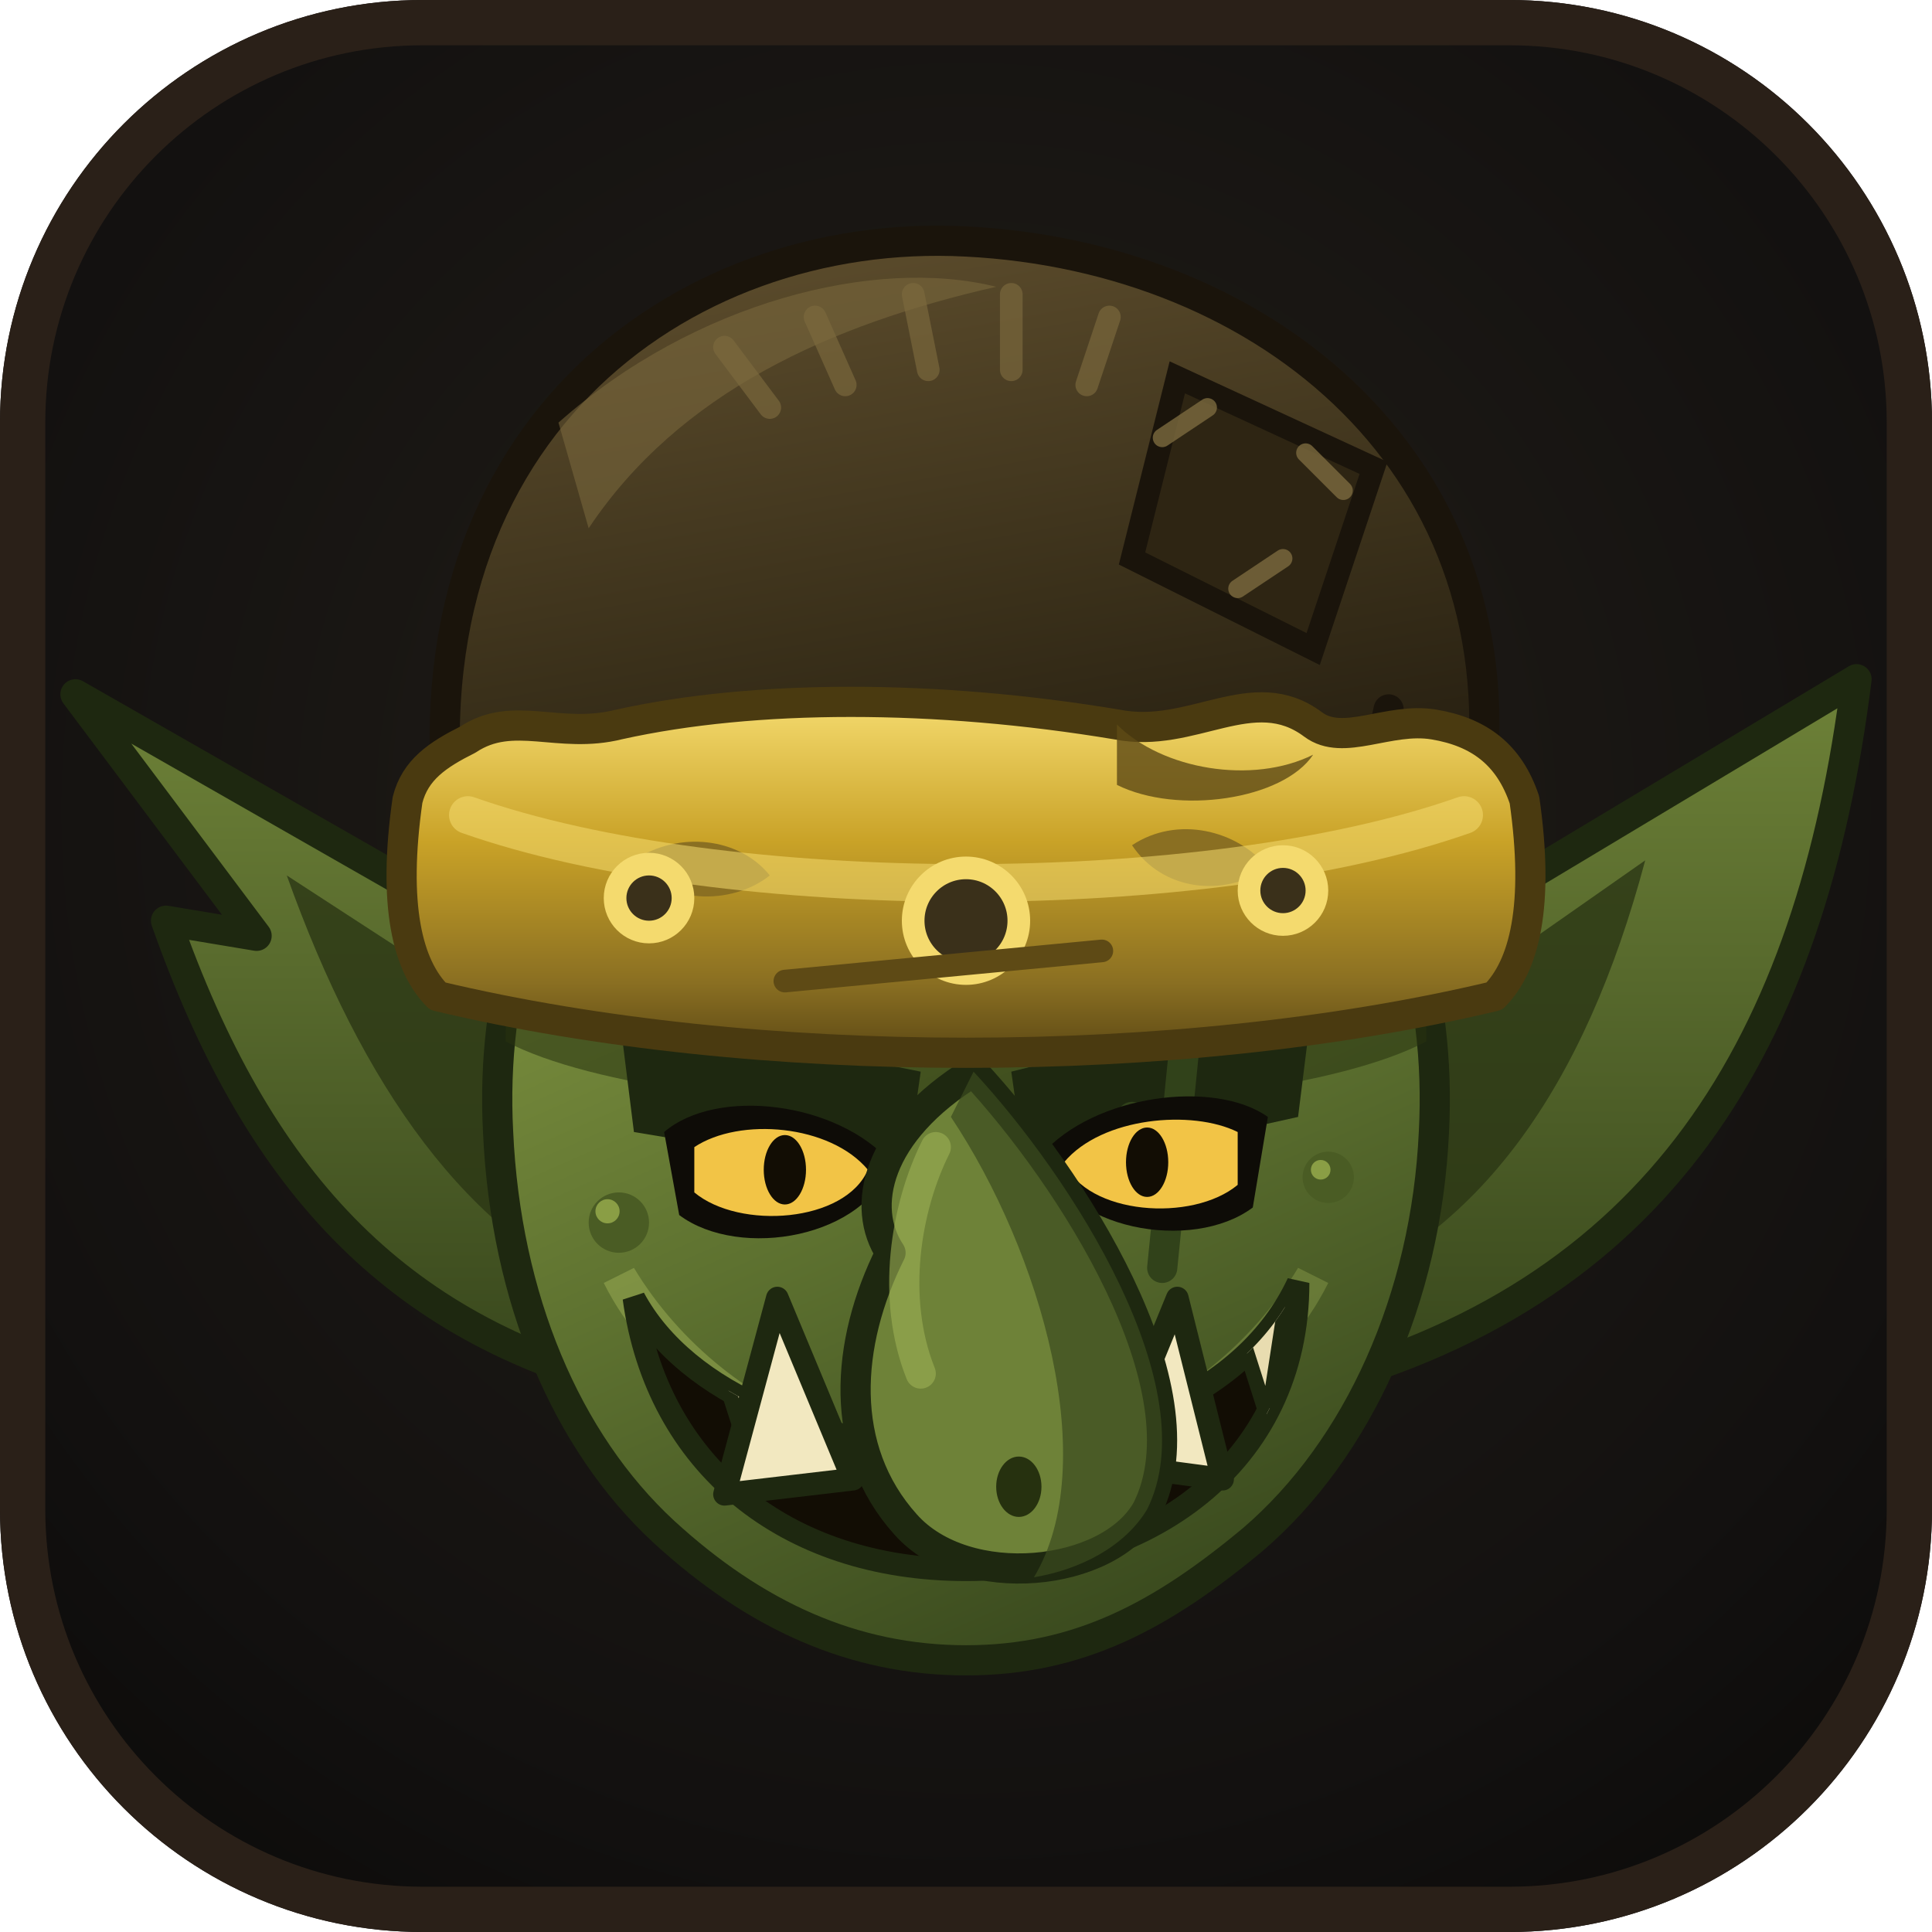
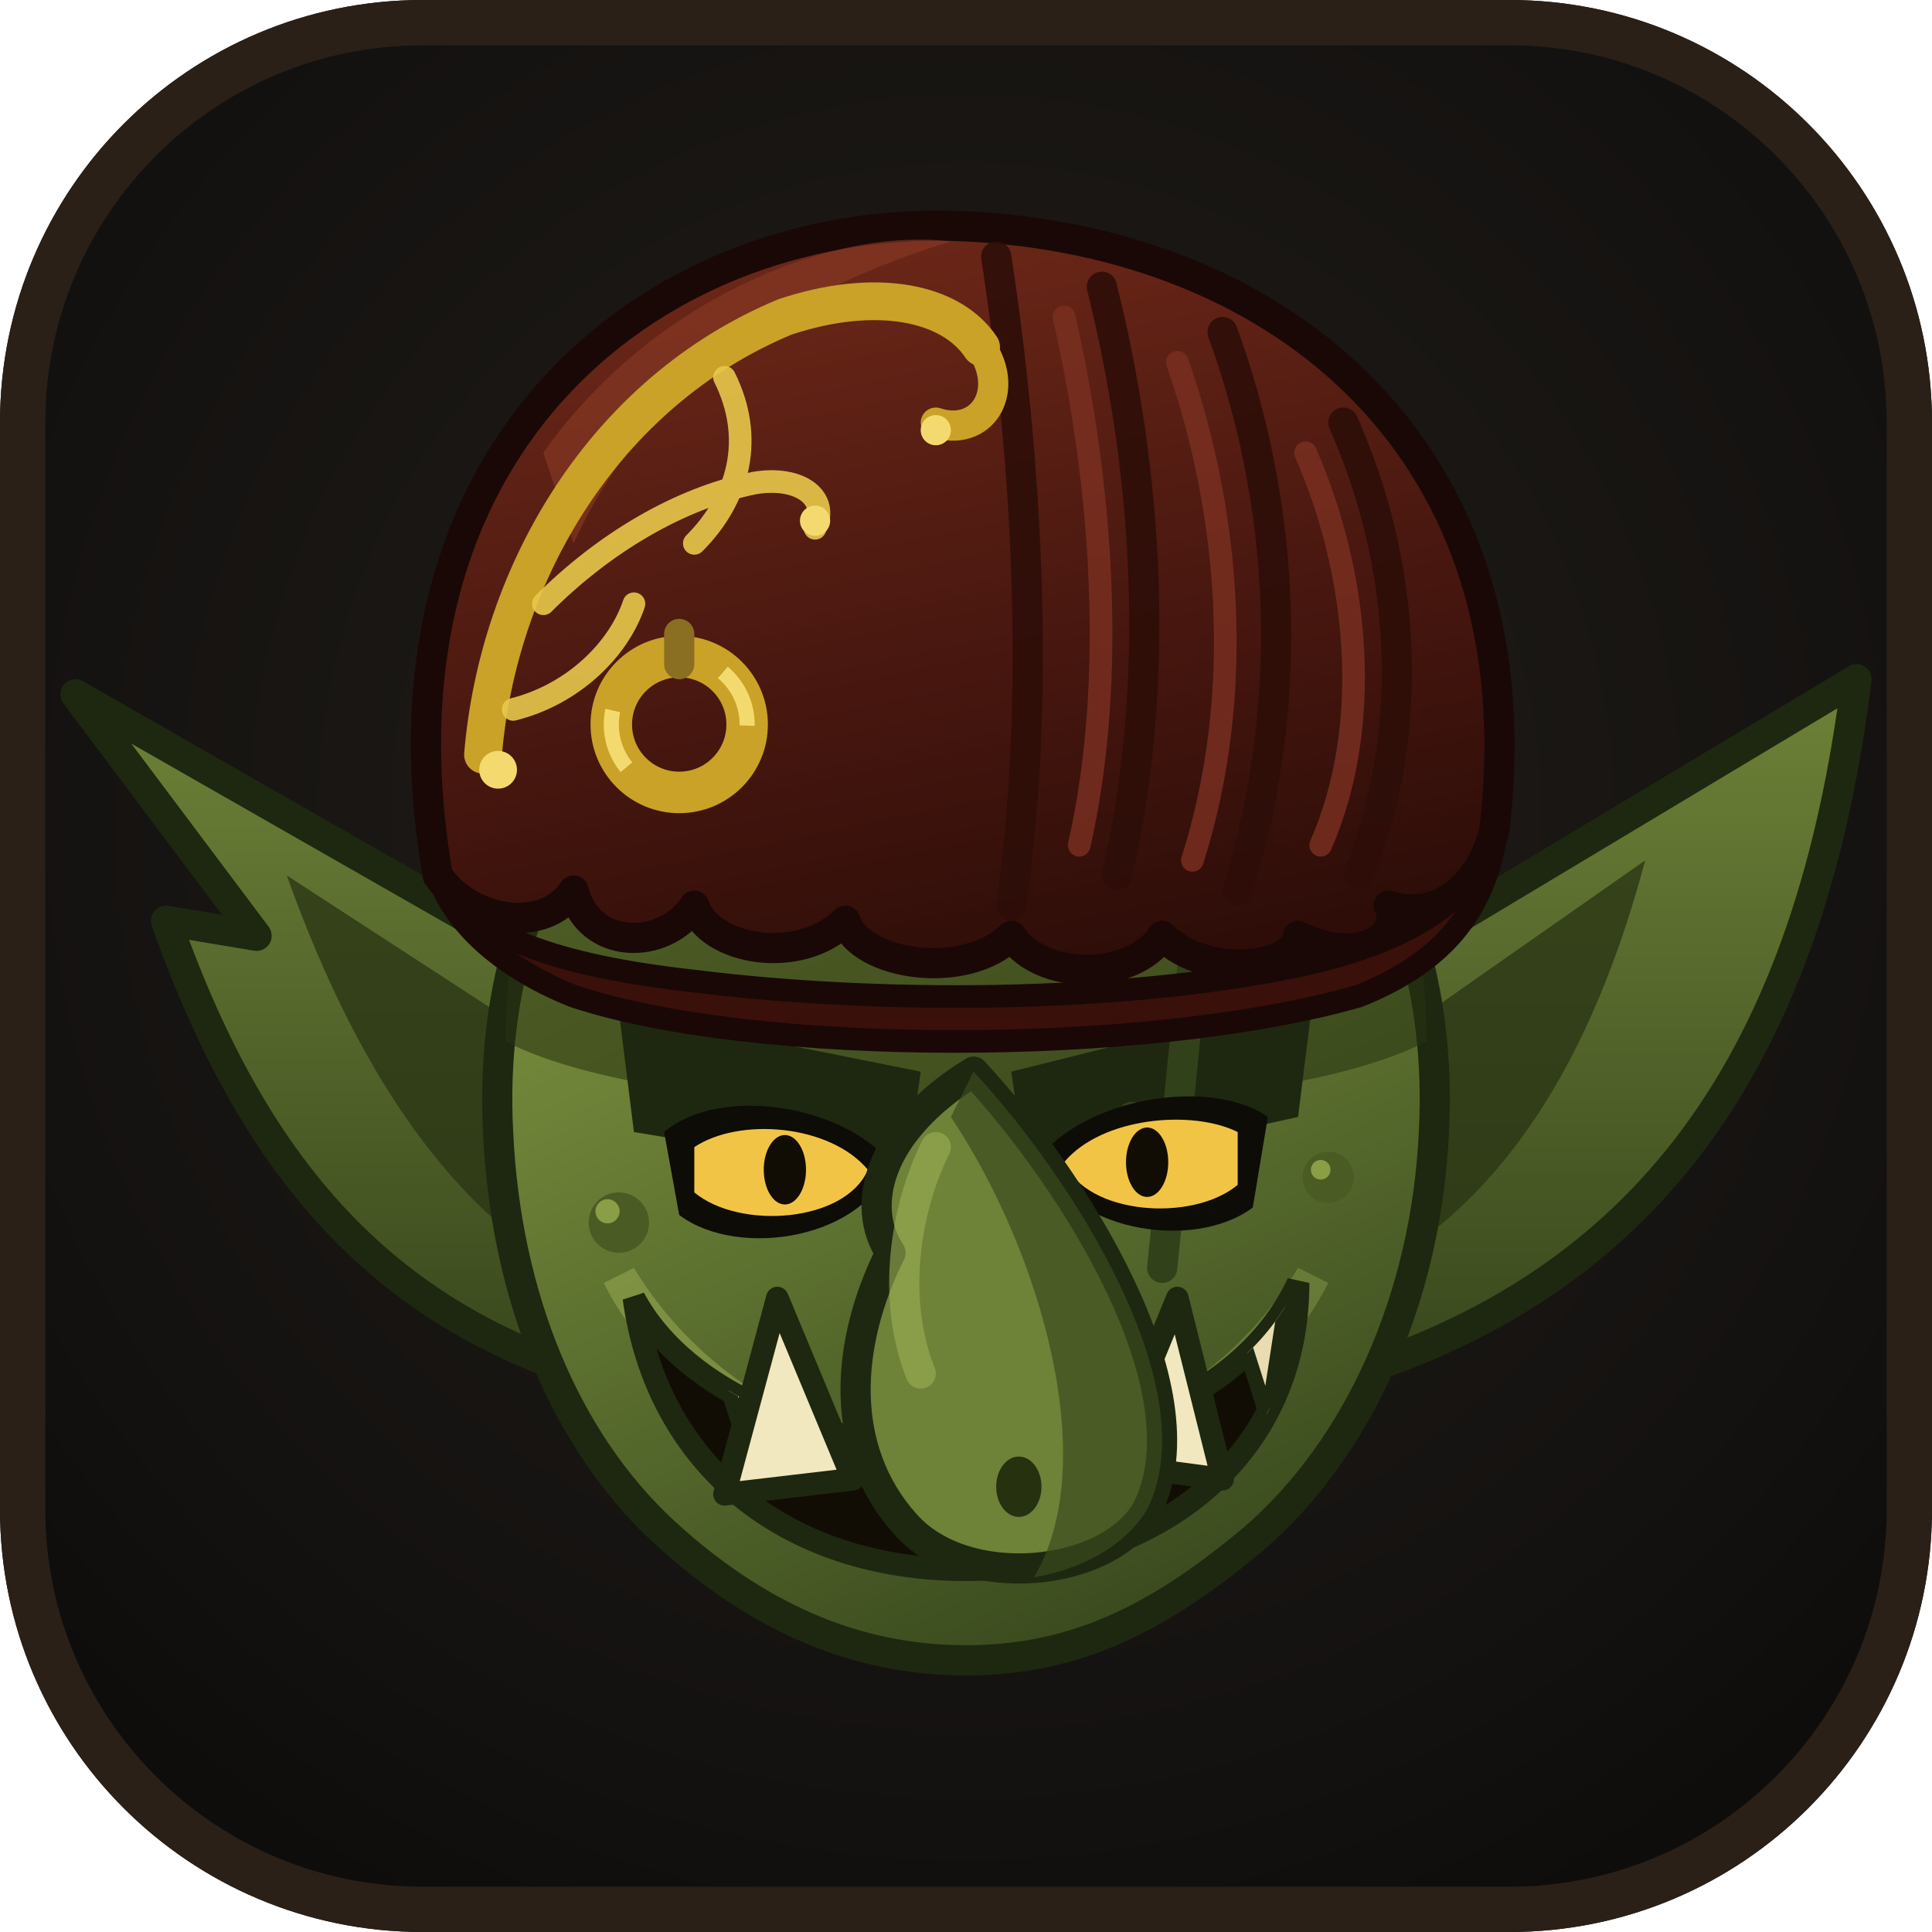
<svg xmlns="http://www.w3.org/2000/svg" viewBox="0 0 256 256" width="256" height="256">
  <defs>
    <radialGradient id="pit" cx="0.5" cy="0.42" r="0.75">
      <stop offset="0" stop-color="#221E18" />
      <stop offset="0.7" stop-color="#131110" />
      <stop offset="1" stop-color="#0A0908" />
    </radialGradient>
    <linearGradient id="skin" x1="0.2" y1="0" x2="0.6" y2="1">
      <stop offset="0" stop-color="#8A9E45" />
      <stop offset="0.55" stop-color="#5E7230" />
      <stop offset="1" stop-color="#3A4A1E" />
    </linearGradient>
    <linearGradient id="earskin" x1="0" y1="0" x2="0" y2="1">
      <stop offset="0" stop-color="#6E8238" />
      <stop offset="1" stop-color="#37461C" />
    </linearGradient>
    <linearGradient id="gold" x1="0" y1="0" x2="0" y2="1">
      <stop offset="0" stop-color="#F4DA6E" />
      <stop offset="0.4" stop-color="#C9A227" />
      <stop offset="0.8" stop-color="#8A6F22" />
      <stop offset="1" stop-color="#5E4A15" />
    </linearGradient>
    <linearGradient id="leather" x1="0.3" y1="0" x2="0.6" y2="1">
-       <stop offset="0" stop-color="#5C4C2C" />
-       <stop offset="0.6" stop-color="#3A301A" />
-       <stop offset="1" stop-color="#241D10" />
+       <stop offset="0" stop-color="#6E2818" />
+       <stop offset="0.55" stop-color="#4A1810" />
+       <stop offset="1" stop-color="#2E0D08" />
    </linearGradient>
  </defs>
  <rect width="256" height="256" rx="56" fill="url(#pit)" />
  <rect x="3" y="3" width="250" height="250" rx="53" fill="none" stroke="#2A2018" stroke-width="6" />
  <g stroke="#1E2810" stroke-width="4" stroke-linejoin="round">
    <path d="M80 132 L10 92 L34 124 L22 122 C34 156 52 176 84 184 Z" fill="url(#earskin)" />
    <path d="M176 132 L246 90 C240 138 220 172 172 184 Z" fill="url(#earskin)" />
  </g>
  <path d="M78 142 L38 116 C48 144 62 164 82 172 Z" fill="#2A3614" opacity="0.8" />
  <path d="M178 142 L218 114 C210 144 196 164 174 172 Z" fill="#2A3614" opacity="0.8" />
  <path d="M128 82 C168 82 192 112 190 150 C189 172 180 192 166 204            C154 214 143 220 128 220 C113 220 100 214 88 203            C75 191 67 172 66 150 C64 112 88 82 128 82 Z" fill="url(#skin)" stroke="#1E2810" stroke-width="4" />
  <path d="M67 138 C90 150 166 150 189 138 C189 130 188 124 187 118 L69 118            C68 124 67 130 67 138 Z" fill="#26310F" opacity="0.55" />
  <path d="M84 168 C90 178 100 186 110 189 C98 190 86 182 80 170 Z" fill="#9DB055" opacity="0.5" />
  <path d="M172 168 C166 178 156 186 146 189 C158 190 170 182 176 170 Z" fill="#9DB055" opacity="0.35" />
  <circle cx="82" cy="162" r="4" fill="#4A5C24" />
  <circle cx="80.5" cy="160.5" r="1.6" fill="#8A9E45" />
  <circle cx="176" cy="156" r="3.4" fill="#4A5C24" />
  <circle cx="175" cy="155" r="1.3" fill="#8A9E45" />
  <g fill="#1E2810">
    <path d="M82 134 L122 142 L120 156 L84 150 Z" />
    <path d="M174 132 L134 142 L136 156 L172 148 Z" />
  </g>
  <g stroke="#31421A" stroke-width="4" stroke-linecap="round">
    <path d="M158 128 L154 168" />
    <path d="M150 148 L162 152" />
  </g>
  <path d="M88 150 C95 144 111 146 118 154 C115 164 98 167 90 161 Z" fill="#0E0C07" />
  <path d="M168 148 C161 143 145 145 138 153 C141 163 158 166 166 160 Z" fill="#0E0C07" />
  <path d="M92 152 C98 148 110 149 115 155 C112 162 98 163 92 158 Z" fill="#F2C446" />
  <path d="M164 150 C158 147 146 148 141 154 C144 161 158 162 164 157 Z" fill="#F2C446" />
  <ellipse cx="104" cy="155" rx="2.8" ry="4.6" fill="#120D04" />
  <ellipse cx="152" cy="154" rx="2.8" ry="4.6" fill="#120D04" />
  <clipPath id="mouth">
    <path d="M84 172 C98 198 158 200 172 170 C172 194 152 208 128 208              C104 208 87 194 84 172 Z" />
  </clipPath>
  <path d="M84 172 C98 198 158 200 172 170 C172 194 152 208 128 208            C104 208 87 194 84 172 Z" fill="#120D04" stroke="#1E2810" stroke-width="3" />
  <g clip-path="url(#mouth)" fill="#E8DCB0" stroke="#1E2810" stroke-width="2">
    <path d="M90 164 L104 166 L99 192 Z" />
    <path d="M108 168 L121 170 L115 194 Z" />
    <path d="M126 170 L139 171 L137 186 L130 187 Z" />
    <path d="M144 170 L157 168 L152 193 Z" />
    <path d="M161 166 L172 162 L168 188 Z" />
  </g>
  <g fill="#F2E8C0" stroke="#1E2810" stroke-width="3" stroke-linejoin="round">
    <path d="M96 198 L103 172 L113 196 Z" />
    <path d="M162 196 L156 172 L147 194 Z" />
  </g>
  <path d="M129 142 C142 156 160 184 152 200 C147 209 128 211 120 202            C111 192 112 178 118 166 C114 160 116 150 129 142 Z" fill="#6E8238" stroke="#1E2810" stroke-width="4" stroke-linejoin="round" />
  <path d="M129 142 C142 156 160 184 152 200 C149 205 143 208 137 209            C146 194 138 166 126 148 Z" fill="#3A4A1E" opacity="0.7" />
  <path d="M124 152 C120 160 118 172 122 182" fill="none" stroke="#9DB055" stroke-width="4" stroke-linecap="round" opacity="0.6" />
  <ellipse cx="135" cy="197" rx="3" ry="4" fill="#26310F" />
-   <path d="M60 112 C52 58 90 30 128 32 C168 34 202 62 196 106            C188 114 182 102 184 94 C182 106 174 110 170 102            C170 112 160 114 156 106 C152 114 140 114 138 106            C132 116 118 114 116 106 C110 116 98 114 96 104            C92 114 82 114 80 104 C78 114 66 116 60 112 Z" fill="url(#leather)" stroke="#1A140B" stroke-width="4" stroke-linejoin="round" />
-   <path d="M74 56 C92 40 116 34 132 38 C110 43 90 52 78 70 Z" fill="#7C6A3E" opacity="0.55" />
-   <g stroke="#7C6A3E" stroke-width="3" stroke-linecap="round" opacity="0.65">
-     <path d="M96 46 L102 54" />
-     <path d="M108 42 L112 51" />
-     <path d="M121 39 L123 49" />
-     <path d="M134 39 L134 49" />
-     <path d="M147 42 L144 51" />
+   <path d="M58 116 C48 58 88 28 128 30 C170 32 204 60 198 110            C196 118 190 122 184 120 C186 124 180 128 172 124            C172 128 160 130 154 124 C150 130 138 130 134 124            C128 130 114 128 112 122 C106 128 94 126 92 120            C88 126 78 126 76 118 C72 124 62 122 58 116 Z" fill="url(#leather)" stroke="#1A0806" stroke-width="4" stroke-linejoin="round" />
+   <g fill="none" stroke="#2E0D08" stroke-width="4" stroke-linecap="round" opacity="0.9">
+     <path d="M146 38 C152 62 154 90 148 116" />
+     <path d="M162 44 C170 66 172 92 164 118" />
+     <path d="M178 56 C186 74 188 96 180 116" />
+     <path d="M132 34 C136 60 138 92 134 120" />
  </g>
-   <path d="M156 50 L182 62 L174 86 L150 74 Z" fill="#2E2513" stroke="#1A140B" stroke-width="3" />
-   <g stroke="#7C6A3E" stroke-width="2.5" stroke-linecap="round" opacity="0.8">
-     <path d="M154 58 L160 54" />
-     <path d="M164 78 L170 74" />
-     <path d="M173 60 L178 65" />
+   <g fill="none" stroke="#7A3020" stroke-width="3" stroke-linecap="round" opacity="0.8">
+     <path d="M141 42 C146 64 148 90 143 112" />
+     <path d="M156 48 C163 68 165 92 158 114" />
+     <path d="M173 60 C180 76 182 96 175 112" />
  </g>
-   <path d="M54 106 C52 120 54 128 58 132 C100 142 156 142 198 132            C202 128 204 120 202 106 C200 100 196 97 190 96            C184 95 178 99 174 96 C166 90 158 98 148 96            C124 92 100 92 82 96 C74 98 68 94 62 98 C58 100 55 102 54 106 Z" fill="url(#gold)" stroke="#4A3A10" stroke-width="4" stroke-linejoin="round" />
-   <path d="M148 96 C154 102 166 104 174 100 C170 106 156 108 148 104 Z" fill="#5E4A15" opacity="0.8" />
-   <path d="M84 114 C90 110 98 111 102 116 C97 120 88 120 84 114 Z" fill="#8A6F22" />
-   <path d="M150 112 C156 108 164 110 168 115 C162 119 154 118 150 112 Z" fill="#8A6F22" />
-   <path d="M62 108 C96 120 160 120 194 108" fill="none" stroke="#F4DA6E" stroke-width="5" stroke-linecap="round" opacity="0.55" />
-   <g fill="#3A301A" stroke="#F4DA6E" stroke-width="3">
-     <circle cx="128" cy="122" r="7" />
-     <circle cx="86" cy="119" r="4.5" />
-     <circle cx="170" cy="118" r="4.5" />
+   <path d="M72 60 C86 40 110 30 126 32 C106 38 86 50 76 72 Z" fill="#8A3A24" opacity="0.6" />
+   <path d="M64 100 C66 76 80 52 104 42 C116 38 126 40 130 46" fill="none" stroke="#C9A227" stroke-width="5" stroke-linecap="round" />
+   <path d="M130 46 C134 52 130 58 124 56" fill="none" stroke="#C9A227" stroke-width="4" stroke-linecap="round" />
+   <g fill="none" stroke="#E8C84A" stroke-width="3" stroke-linecap="round" opacity="0.9">
+     <path d="M72 80 C80 72 90 66 100 64 C106 63 110 66 108 70" />
+     <path d="M68 94 C76 92 82 86 84 80" />
+     <path d="M96 50 C100 58 98 66 92 72" />
  </g>
-   <path d="M104 130 L146 126" stroke="#5E4A15" stroke-width="3" stroke-linecap="round" />
+   <g fill="#F4DA6E">
+     <circle cx="66" cy="102" r="2.5" />
+     <circle cx="108" cy="69" r="2" />
+     <circle cx="124" cy="57" r="2" />
+   </g>
+   <circle cx="90" cy="96" r="9" fill="none" stroke="#C9A227" stroke-width="5.5" />
+   <circle cx="90" cy="96" r="9" fill="none" stroke="#F4DA6E" stroke-width="2" stroke-dasharray="8 22" transform="rotate(-50 90 96)" />
+   <path d="M90 84 L90 88" stroke="#8A6F22" stroke-width="4" stroke-linecap="round" />
+   <path d="M58 116 C62 124 74 128 92 130 C116 133 148 133 172 128            C186 125 194 120 198 112 C196 122 190 128 180 132            C152 140 100 140 76 132 C66 128 60 122 58 116 Z" fill="#3A100A" stroke="#1A0806" stroke-width="3" stroke-linejoin="round" />
</svg>
